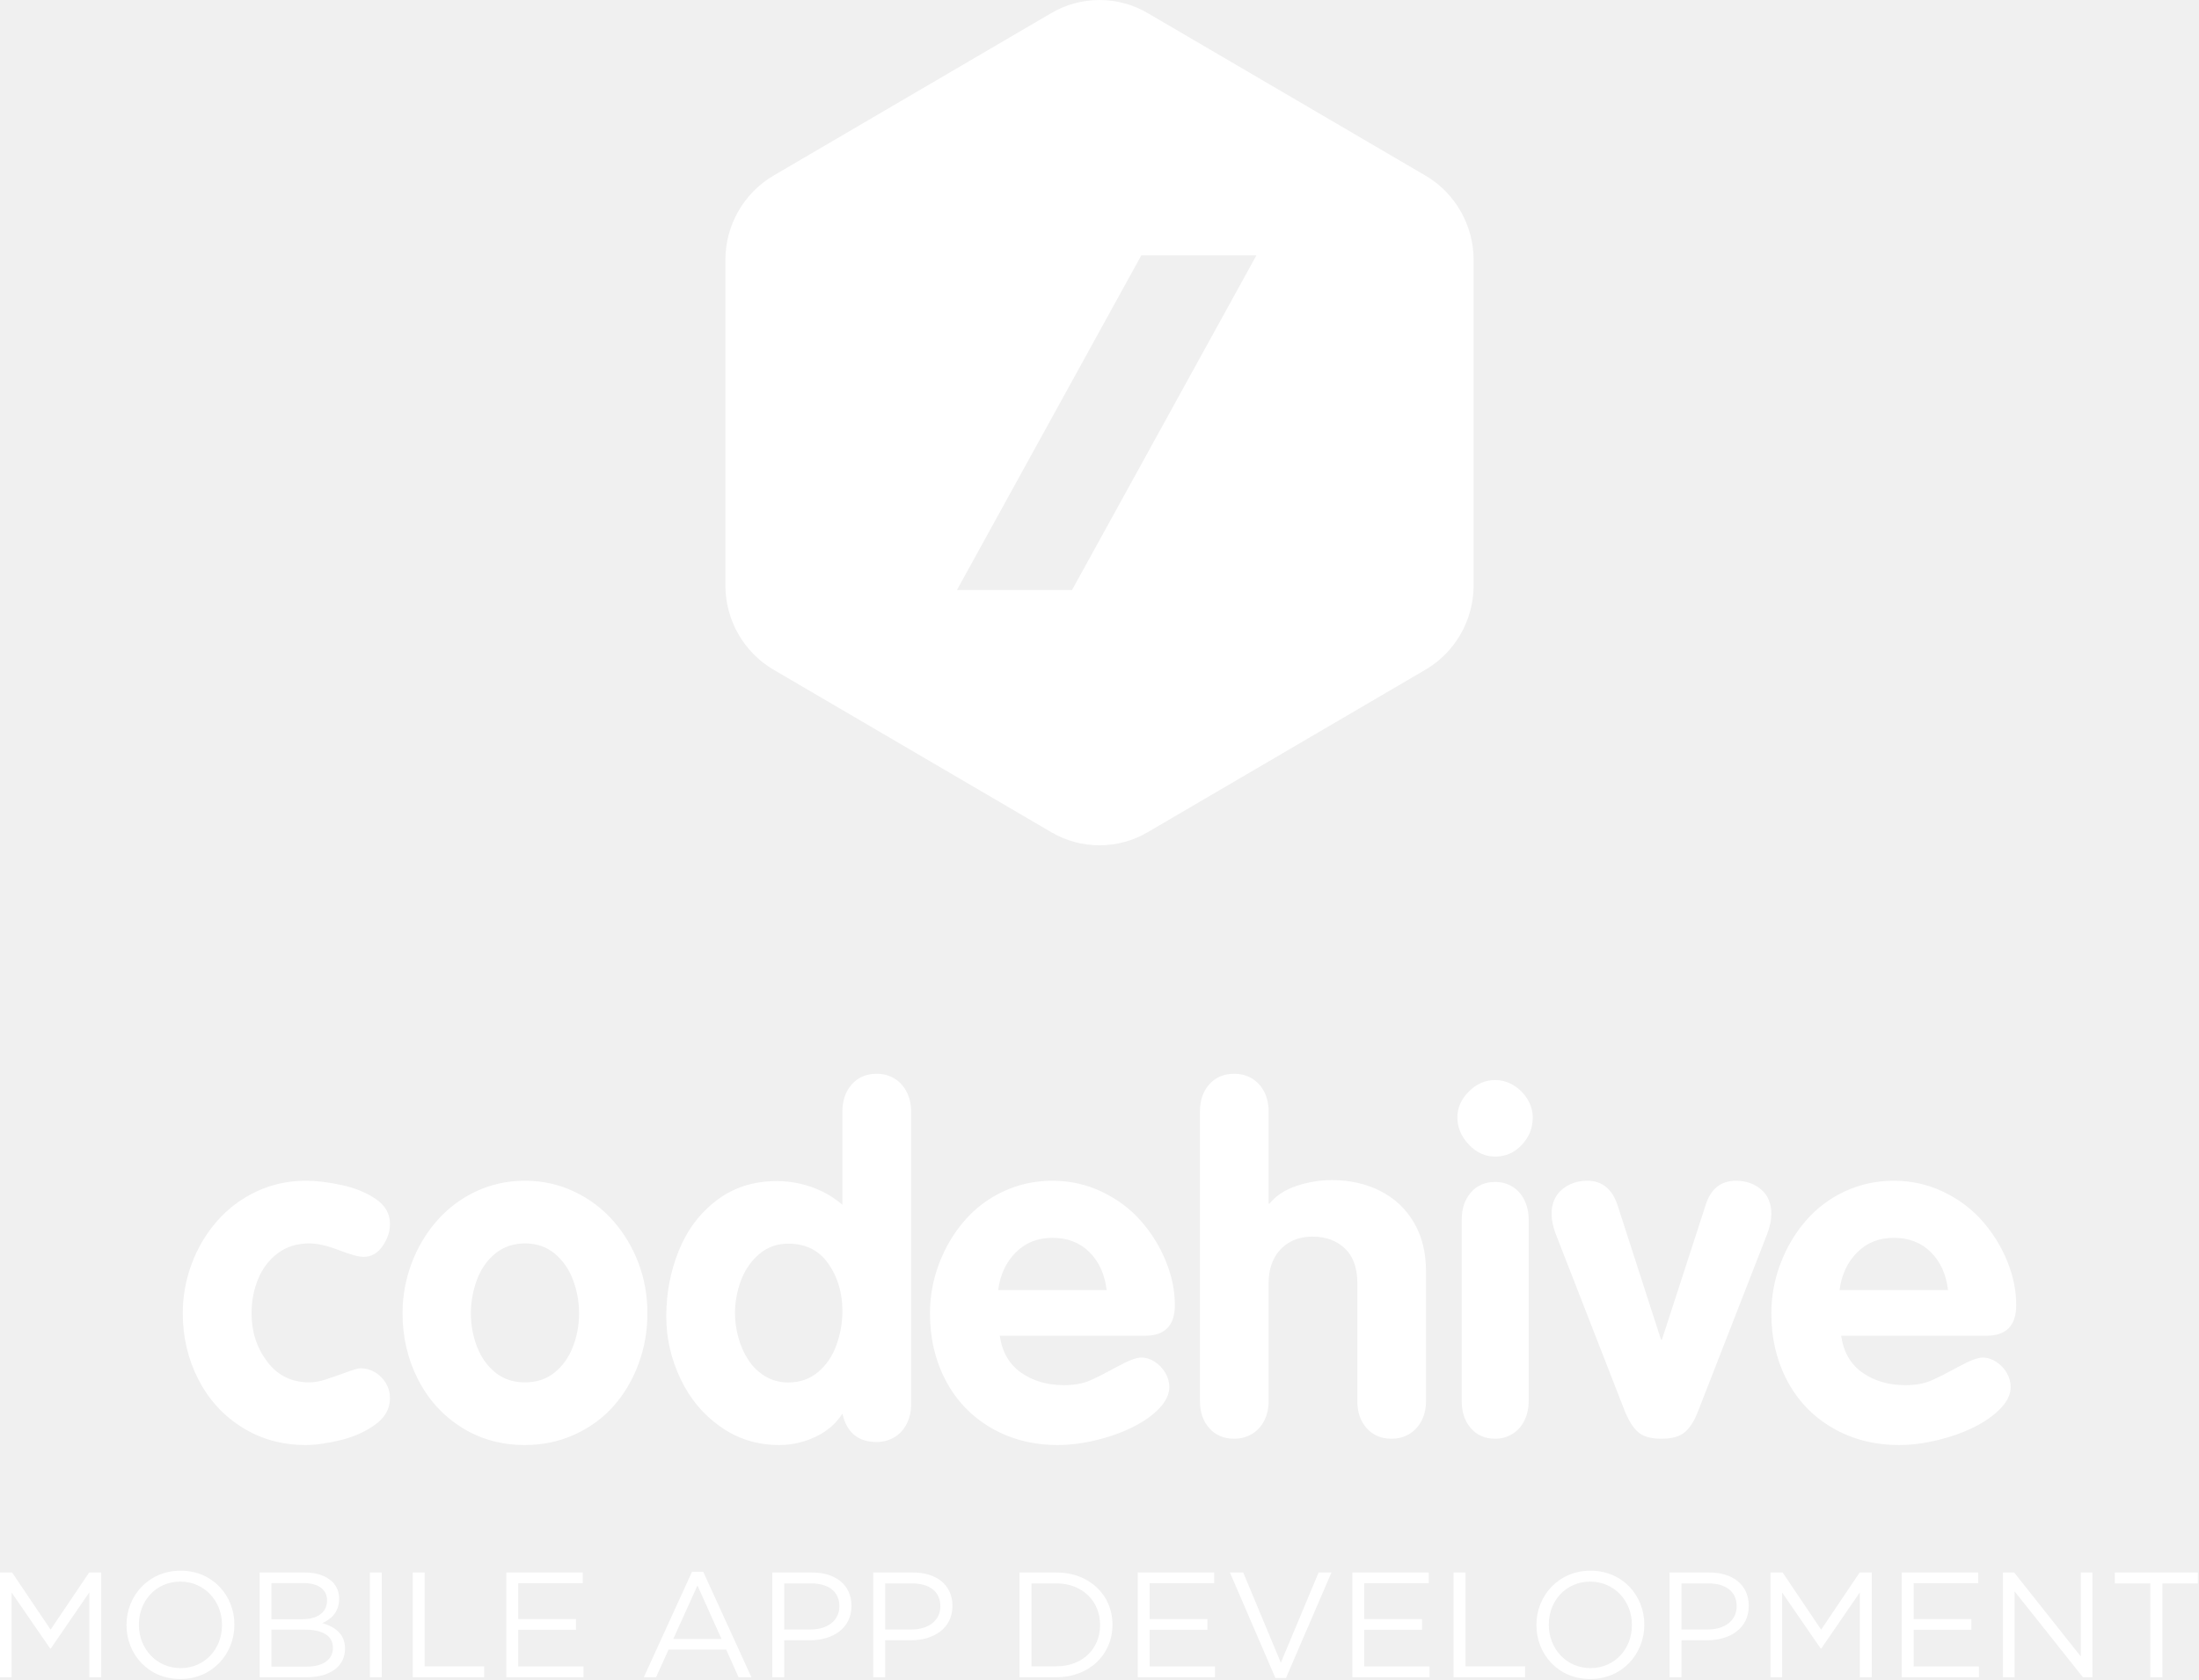
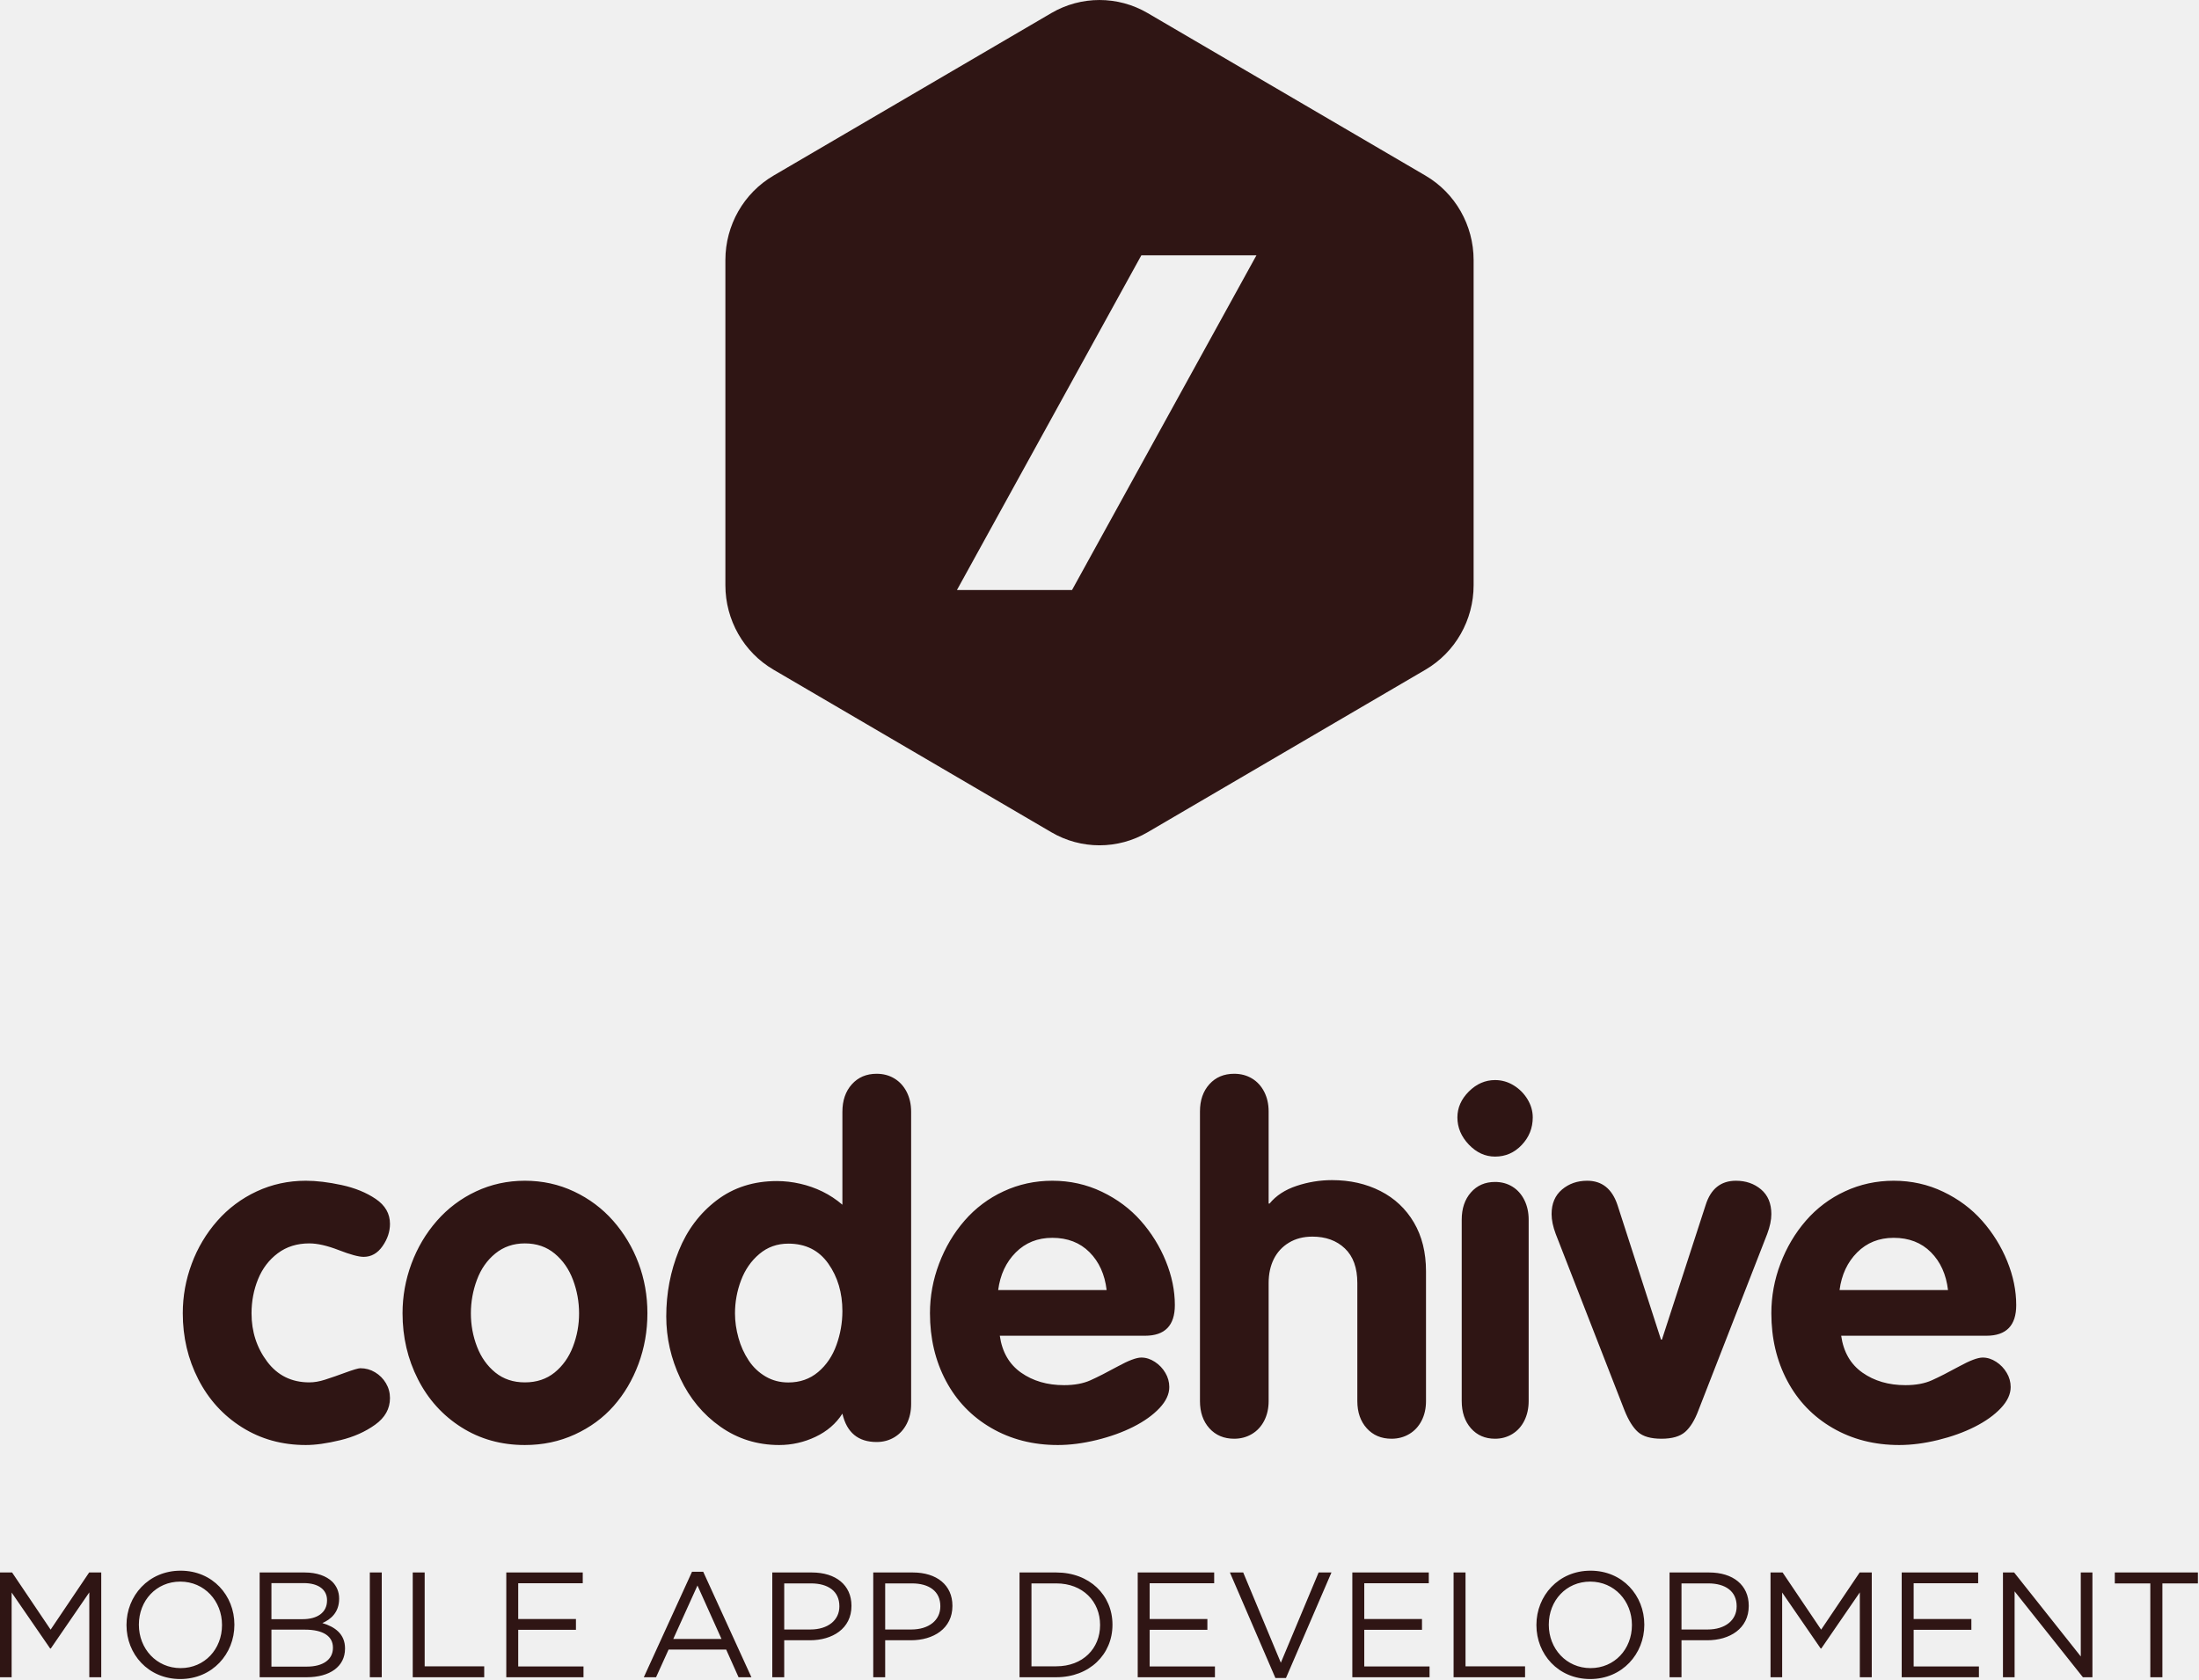
<svg xmlns="http://www.w3.org/2000/svg" width="385" height="294" viewBox="0 0 385 294">
-   <g fill="#FFF" fill-rule="evenodd">
+   <g fill="#2F1514" fill-rule="evenodd">
    <path d="M38.868 284.538v-.053c0-4.165-3.07-7.572-7.303-7.572-4.232 0-7.248 3.354-7.248 7.52v.052c0 4.167 3.069 7.573 7.301 7.573 4.233 0 7.25-3.354 7.25-7.52m-16.72 0v-.053c0-5.057 3.835-9.485 9.47-9.485 5.636 0 9.419 4.376 9.419 9.434v.051c0 5.058-3.836 9.485-9.472 9.485-5.634 0-9.417-4.375-9.417-9.432M15.609 275.315l-6.747 10.01-6.746-10.01H0v18.341h2.037v-14.83l6.746 9.8h.107l6.745-9.826v14.856h2.09v-18.34zM53.74 291.796c2.804 0 4.55-1.231 4.55-3.275v-.053c0-1.99-1.693-3.144-4.921-3.144h-5.846v6.472h6.216zm-.741-8.306c2.513 0 4.259-1.127 4.259-3.276v-.052c0-1.808-1.455-2.987-4.1-2.987h-5.635v6.315h5.476zm-7.54-8.175h7.884c2.116 0 3.783.603 4.842 1.624.767.786 1.19 1.756 1.19 2.935v.053c0 2.383-1.482 3.615-2.937 4.244 2.196.655 3.969 1.913 3.969 4.428v.053c0 3.144-2.673 5.005-6.72 5.005H45.46v-18.342zM64.748 293.656h2.09v-18.341h-2.09zM72.262 275.315h2.09v16.428h10.424v1.913H72.262zM88.641 275.315h13.387v1.886H90.73v6.263h10.107v1.886H90.73v6.42h11.429v1.886H88.64zM126.318 286.949l-4.205-9.354-4.235 9.354h8.44zm-5.16-11.765h1.96l8.439 18.472h-2.25l-2.169-4.847h-10.08l-2.195 4.847h-2.144l8.44-18.472zM141.878 285.298c3.068 0 5.08-1.624 5.08-4.035v-.053c0-2.62-1.985-3.983-4.975-3.983h-4.682v8.07h4.577zm-6.667-9.983h6.931c4.18 0 6.932 2.2 6.932 5.817v.052c0 3.957-3.333 6-7.275 6H137.3v6.473h-2.09v-18.342zM159.554 285.298c3.068 0 5.08-1.624 5.08-4.035v-.053c0-2.62-1.985-3.983-4.975-3.983h-4.682v8.07h4.577zm-6.667-9.983h6.931c4.18 0 6.932 2.2 6.932 5.817v.052c0 3.957-3.333 6-7.275 6h-4.498v6.473h-2.09v-18.342zM184.929 291.743c4.682 0 7.672-3.144 7.672-7.205v-.053c0-4.06-2.99-7.258-7.672-7.258h-4.34v14.516h4.34zm-6.43-16.428h6.43c5.82 0 9.841 3.957 9.841 9.119v.051c0 5.162-4.02 9.171-9.841 9.171h-6.43v-18.341zM199.191 275.315h13.388v1.886h-11.297v6.263h10.106v1.886h-10.106v6.42h11.429v1.886h-13.52zM215.332 275.315h2.329l6.588 15.8 6.614-15.8h2.249l-7.964 18.472h-1.852zM236.766 275.315h13.386v1.886h-11.296v6.263h10.106v1.886h-10.106v6.42h11.428v1.886h-13.518zM254.493 275.315h2.09v16.428h10.425v1.913h-12.515zM285.715 284.538v-.053c0-4.165-3.069-7.572-7.302-7.572s-7.249 3.354-7.249 7.52v.052c0 4.167 3.07 7.573 7.302 7.573 4.233 0 7.249-3.354 7.249-7.52m-16.72 0v-.053c0-5.057 3.836-9.485 9.47-9.485 5.637 0 9.42 4.376 9.42 9.434v.051c0 5.058-3.837 9.485-9.472 9.485s-9.418-4.375-9.418-9.432M298.974 285.298c3.068 0 5.079-1.624 5.079-4.035v-.053c0-2.62-1.985-3.983-4.975-3.983h-4.682v8.07h4.578zm-6.668-9.983h6.931c4.181 0 6.932 2.2 6.932 5.817v.052c0 3.957-3.333 6-7.275 6h-4.498v6.473h-2.09v-18.342zM309.982 275.315h2.116l6.747 10.009 6.746-10.01h2.116v18.342h-2.09V278.8l-6.746 9.825h-.106l-6.746-9.8v14.831h-2.037zM332.949 275.315h13.387v1.886H335.04v6.263h10.106v1.886h-10.106v6.42h11.429v1.886h-13.52zM350.678 275.315h1.957l11.667 14.7v-14.7h2.038v18.341h-1.667l-11.958-15.04v15.04h-2.037zM376.475 277.227h-6.217v-1.912h14.551v1.912h-6.218v16.43h-2.116zM187.691 103.302h-20.15l32.288-58.606h20.15l-32.288 58.606zm61.883-72.554L200.926 2.286a16.683 16.683 0 0 0-16.854 0l-48.646 28.462c-5.214 3.05-8.426 8.69-8.426 14.79v56.924c0 6.1 3.212 11.738 8.426 14.788l48.646 28.462a16.666 16.666 0 0 0 16.854 0l48.648-28.462c5.214-3.05 8.426-8.688 8.426-14.788V45.538c0-6.1-3.212-11.74-8.426-14.79z" />
    <g>
      <path d="M68.277 214.285c0 1.355-.435 2.656-1.305 3.9-.872 1.245-1.973 1.869-3.306 1.869-.872 0-2.32-.392-4.346-1.178-2.027-.787-3.749-1.178-5.162-1.178-2.149 0-3.992.576-5.529 1.73-1.536 1.152-2.688 2.666-3.45 4.537-.76 1.871-1.141 3.865-1.141 5.98 0 3.203.912 6.018 2.734 8.445 1.821 2.427 4.284 3.641 7.386 3.641.842 0 1.754-.155 2.734-.467a86.52 86.52 0 0 0 3.572-1.24c1.4-.512 2.278-.77 2.631-.77.924 0 1.78.236 2.57.71a5.412 5.412 0 0 1 1.898 1.902c.475.797.714 1.667.714 2.612 0 1.866-.864 3.417-2.592 4.658-1.728 1.244-3.759 2.148-6.1 2.714-2.34.566-4.351.85-6.04.85-4.162 0-7.889-1.035-11.181-3.107-3.29-2.072-5.84-4.874-7.65-8.41-1.81-3.534-2.714-7.388-2.714-11.557 0-2.98.523-5.87 1.57-8.675a23.905 23.905 0 0 1 4.468-7.494 20.859 20.859 0 0 1 6.898-5.159c2.666-1.245 5.535-1.87 8.61-1.87 1.85 0 3.939.251 6.263.752 2.327.502 4.32 1.315 5.978 2.437 1.66 1.124 2.49 2.58 2.49 4.368M91.892 217.698c-2.001 0-3.725.592-5.173 1.772-1.445 1.178-2.52 2.717-3.223 4.616a16.732 16.732 0 0 0-1.055 5.86c0 2.036.36 3.98 1.075 5.84.716 1.86 1.785 3.363 3.203 4.517 1.42 1.152 3.144 1.728 5.173 1.728 2.055 0 3.792-.576 5.212-1.728 1.42-1.154 2.49-2.658 3.205-4.517a16.104 16.104 0 0 0 1.075-5.84c0-2.006-.351-3.955-1.055-5.84-.704-1.885-1.771-3.425-3.205-4.617-1.434-1.193-3.177-1.791-5.232-1.791m0-10.97c3.082 0 5.956.63 8.62 1.89 2.663 1.26 4.948 2.972 6.854 5.139a23.783 23.783 0 0 1 4.42 7.393c1.042 2.763 1.563 5.69 1.563 8.776 0 3.115-.521 6.072-1.563 8.877-1.039 2.803-2.487 5.254-4.339 7.352-1.85 2.1-4.123 3.764-6.815 4.998-2.691 1.233-5.603 1.847-8.74 1.847-4.137 0-7.842-1.035-11.115-3.107-3.27-2.072-5.805-4.874-7.604-8.41-1.799-3.534-2.697-7.388-2.697-11.557 0-2.98.52-5.87 1.56-8.673 1.042-2.804 2.522-5.301 4.442-7.496a20.744 20.744 0 0 1 6.856-5.159c2.65-1.245 5.502-1.87 8.558-1.87M147.487 229.568c0-3.225-.822-6-2.468-8.332-1.647-2.331-3.977-3.496-6.997-3.496-1.957 0-3.65.604-5.078 1.812-1.429 1.204-2.496 2.741-3.202 4.61a16.28 16.28 0 0 0-1.06 5.813c0 1.38.203 2.803.611 4.267a13.667 13.667 0 0 0 1.794 3.962 8.96 8.96 0 0 0 2.958 2.803c1.183.693 2.509 1.038 3.977 1.038 2.04 0 3.78-.61 5.222-1.831 1.442-1.216 2.51-2.795 3.202-4.732a17.425 17.425 0 0 0 1.04-5.914m12.035-34.914v51.164c0 1.298-.26 2.454-.774 3.468-.517 1.016-1.24 1.8-2.163 2.355-.925.554-1.958.831-3.101.831-3.236 0-5.236-1.658-5.996-4.97-1.115 1.752-2.687 3.105-4.712 4.064a14.723 14.723 0 0 1-6.343 1.434c-3.835 0-7.268-1.07-10.3-3.206-3.034-2.137-5.372-4.95-7.017-8.44-1.646-3.49-2.468-7.114-2.468-10.873 0-4.057.734-7.898 2.202-11.522 1.468-3.625 3.679-6.56 6.629-8.805 2.952-2.246 6.466-3.369 10.545-3.369 1.36 0 2.72.157 4.08.469a17.9 17.9 0 0 1 3.875 1.359 16.558 16.558 0 0 1 3.509 2.313v-16.272c0-1.974.55-3.575 1.651-4.807 1.101-1.232 2.552-1.847 4.345-1.847 1.169 0 2.21.278 3.121.833.912.554 1.626 1.34 2.143 2.353.514 1.014.774 2.17.774 3.468M174.761 225.863h18.988c-.325-2.735-1.322-4.942-2.997-6.622-1.673-1.679-3.846-2.519-6.517-2.519-2.565 0-4.697.854-6.398 2.56-1.7 1.707-2.725 3.9-3.076 6.581m25.709 8.003h-25.426c.406 2.844 1.647 4.995 3.726 6.46 2.078 1.461 4.588 2.192 7.53 2.192 1.807 0 3.345-.284 4.614-.852 1.27-.57 2.855-1.376 4.757-2.417 1.903-1.043 3.286-1.565 4.151-1.565.81 0 1.598.25 2.368.752a5.69 5.69 0 0 1 1.84 1.93 4.82 4.82 0 0 1 .69 2.478c0 1.245-.572 2.477-1.72 3.697-1.149 1.217-2.673 2.308-4.575 3.269-1.903.961-4.048 1.732-6.438 2.316-2.389.582-4.65.874-6.78.874-4.347 0-8.233-.995-11.661-2.987-3.427-1.99-6.072-4.738-7.934-8.246-1.863-3.507-2.794-7.454-2.794-11.842 0-2.98.533-5.876 1.6-8.692 1.067-2.819 2.55-5.323 4.452-7.516a20.238 20.238 0 0 1 6.843-5.139c2.657-1.233 5.5-1.85 8.522-1.85 3.102 0 5.998.644 8.685 1.932 2.684 1.285 4.958 2.985 6.821 5.096a24.645 24.645 0 0 1 4.371 7.05c1.053 2.586 1.58 5.152 1.58 7.697 0 3.575-1.74 5.363-5.222 5.363M210.089 245.303v-50.708c0-1.957.55-3.545 1.65-4.766 1.1-1.221 2.55-1.829 4.34-1.829 1.169 0 2.209.275 3.12.824.91.548 1.624 1.327 2.14 2.332.514 1.005.773 2.151.773 3.439v16.125h.164c1.142-1.394 2.724-2.428 4.749-3.096a19.506 19.506 0 0 1 6.174-1.005c3.153 0 5.977.637 8.478 1.909 2.5 1.272 4.456 3.11 5.869 5.51 1.413 2.398 2.118 5.248 2.118 8.545v22.72c0 1.286-.257 2.433-.773 3.44-.516 1.004-1.237 1.783-2.16 2.331-.923.549-1.957.824-3.097.824-1.794 0-3.24-.61-4.34-1.828-1.103-1.221-1.653-2.81-1.653-4.767v-20.67c0-2.654-.727-4.671-2.18-6.051-1.453-1.383-3.348-2.07-5.686-2.07-1.574 0-2.95.355-4.117 1.065a6.889 6.889 0 0 0-2.649 2.875c-.596 1.205-.897 2.599-.897 4.182v20.67c0 1.285-.259 2.432-.773 3.438-.516 1.005-1.238 1.784-2.16 2.332-.925.549-1.957.824-3.1.824-1.79 0-3.24-.61-4.34-1.828-1.1-1.221-1.65-2.81-1.65-4.767M255.917 245.28v-31.721c0-1.964.536-3.558 1.608-4.781 1.073-1.226 2.485-1.838 4.232-1.838 1.138 0 2.152.277 3.04.827.888.55 1.584 1.332 2.087 2.34.501 1.01.754 2.161.754 3.452v31.72c0 1.291-.253 2.442-.754 3.452-.503 1.009-1.207 1.79-2.106 2.34-.902.551-1.908.827-3.021.827-1.747 0-3.16-.611-4.232-1.835-1.072-1.225-1.608-2.82-1.608-4.783m5.84-56.178c1.167 0 2.252.31 3.258.93a7.194 7.194 0 0 1 2.425 2.44c.61 1.008.913 2.064.913 3.17 0 1.854-.641 3.462-1.928 4.822-1.284 1.358-2.84 2.036-4.668 2.036-1.721 0-3.252-.698-4.59-2.097-1.336-1.4-2.006-2.988-2.006-4.762 0-1.695.67-3.208 2.007-4.54 1.337-1.332 2.868-2 4.589-2M284.408 246.91l-12.029-30.857c-.487-1.297-.728-2.458-.728-3.485 0-1.84.608-3.272 1.822-4.299 1.216-1.029 2.687-1.54 4.414-1.54 2.592 0 4.36 1.417 5.305 4.256l7.615 23.558h.162l7.654-23.558c.891-2.839 2.66-4.256 5.307-4.256 1.727 0 3.193.505 4.395 1.518 1.2 1.016 1.802 2.455 1.802 4.32 0 1.028-.244 2.19-.73 3.486l-12.03 30.857c-.647 1.729-1.422 2.994-2.327 3.79-.907.798-2.289 1.198-4.152 1.198-1.864 0-3.234-.392-4.111-1.177-.876-.783-1.666-2.052-2.369-3.81M322.07 225.863h18.987c-.324-2.735-1.322-4.942-2.997-6.622-1.672-1.679-3.846-2.519-6.516-2.519-2.566 0-4.698.854-6.398 2.56-1.7 1.707-2.726 3.9-3.077 6.581m25.709 8.003h-25.426c.406 2.844 1.647 4.995 3.726 6.46 2.079 1.461 4.589 2.192 7.53 2.192 1.808 0 3.346-.284 4.615-.852 1.268-.57 2.854-1.376 4.756-2.417 1.903-1.043 3.287-1.565 4.152-1.565.81 0 1.597.25 2.367.752a5.69 5.69 0 0 1 1.841 1.93 4.82 4.82 0 0 1 .689 2.478c0 1.245-.572 2.477-1.72 3.697-1.148 1.217-2.673 2.308-4.575 3.269-1.902.961-4.048 1.732-6.437 2.316-2.39.582-4.65.874-6.78.874-4.348 0-8.233-.995-11.662-2.987-3.427-1.99-6.071-4.738-7.934-8.246-1.863-3.507-2.793-7.454-2.793-11.842 0-2.98.532-5.876 1.6-8.692 1.066-2.819 2.549-5.323 4.451-7.516a20.238 20.238 0 0 1 6.844-5.139c2.656-1.233 5.499-1.85 8.522-1.85 3.102 0 5.998.644 8.684 1.932 2.684 1.285 4.959 2.985 6.821 5.096a24.645 24.645 0 0 1 4.371 7.05c1.053 2.586 1.58 5.152 1.58 7.697 0 3.575-1.74 5.363-5.222 5.363" />
    </g>
  </g>
</svg>
